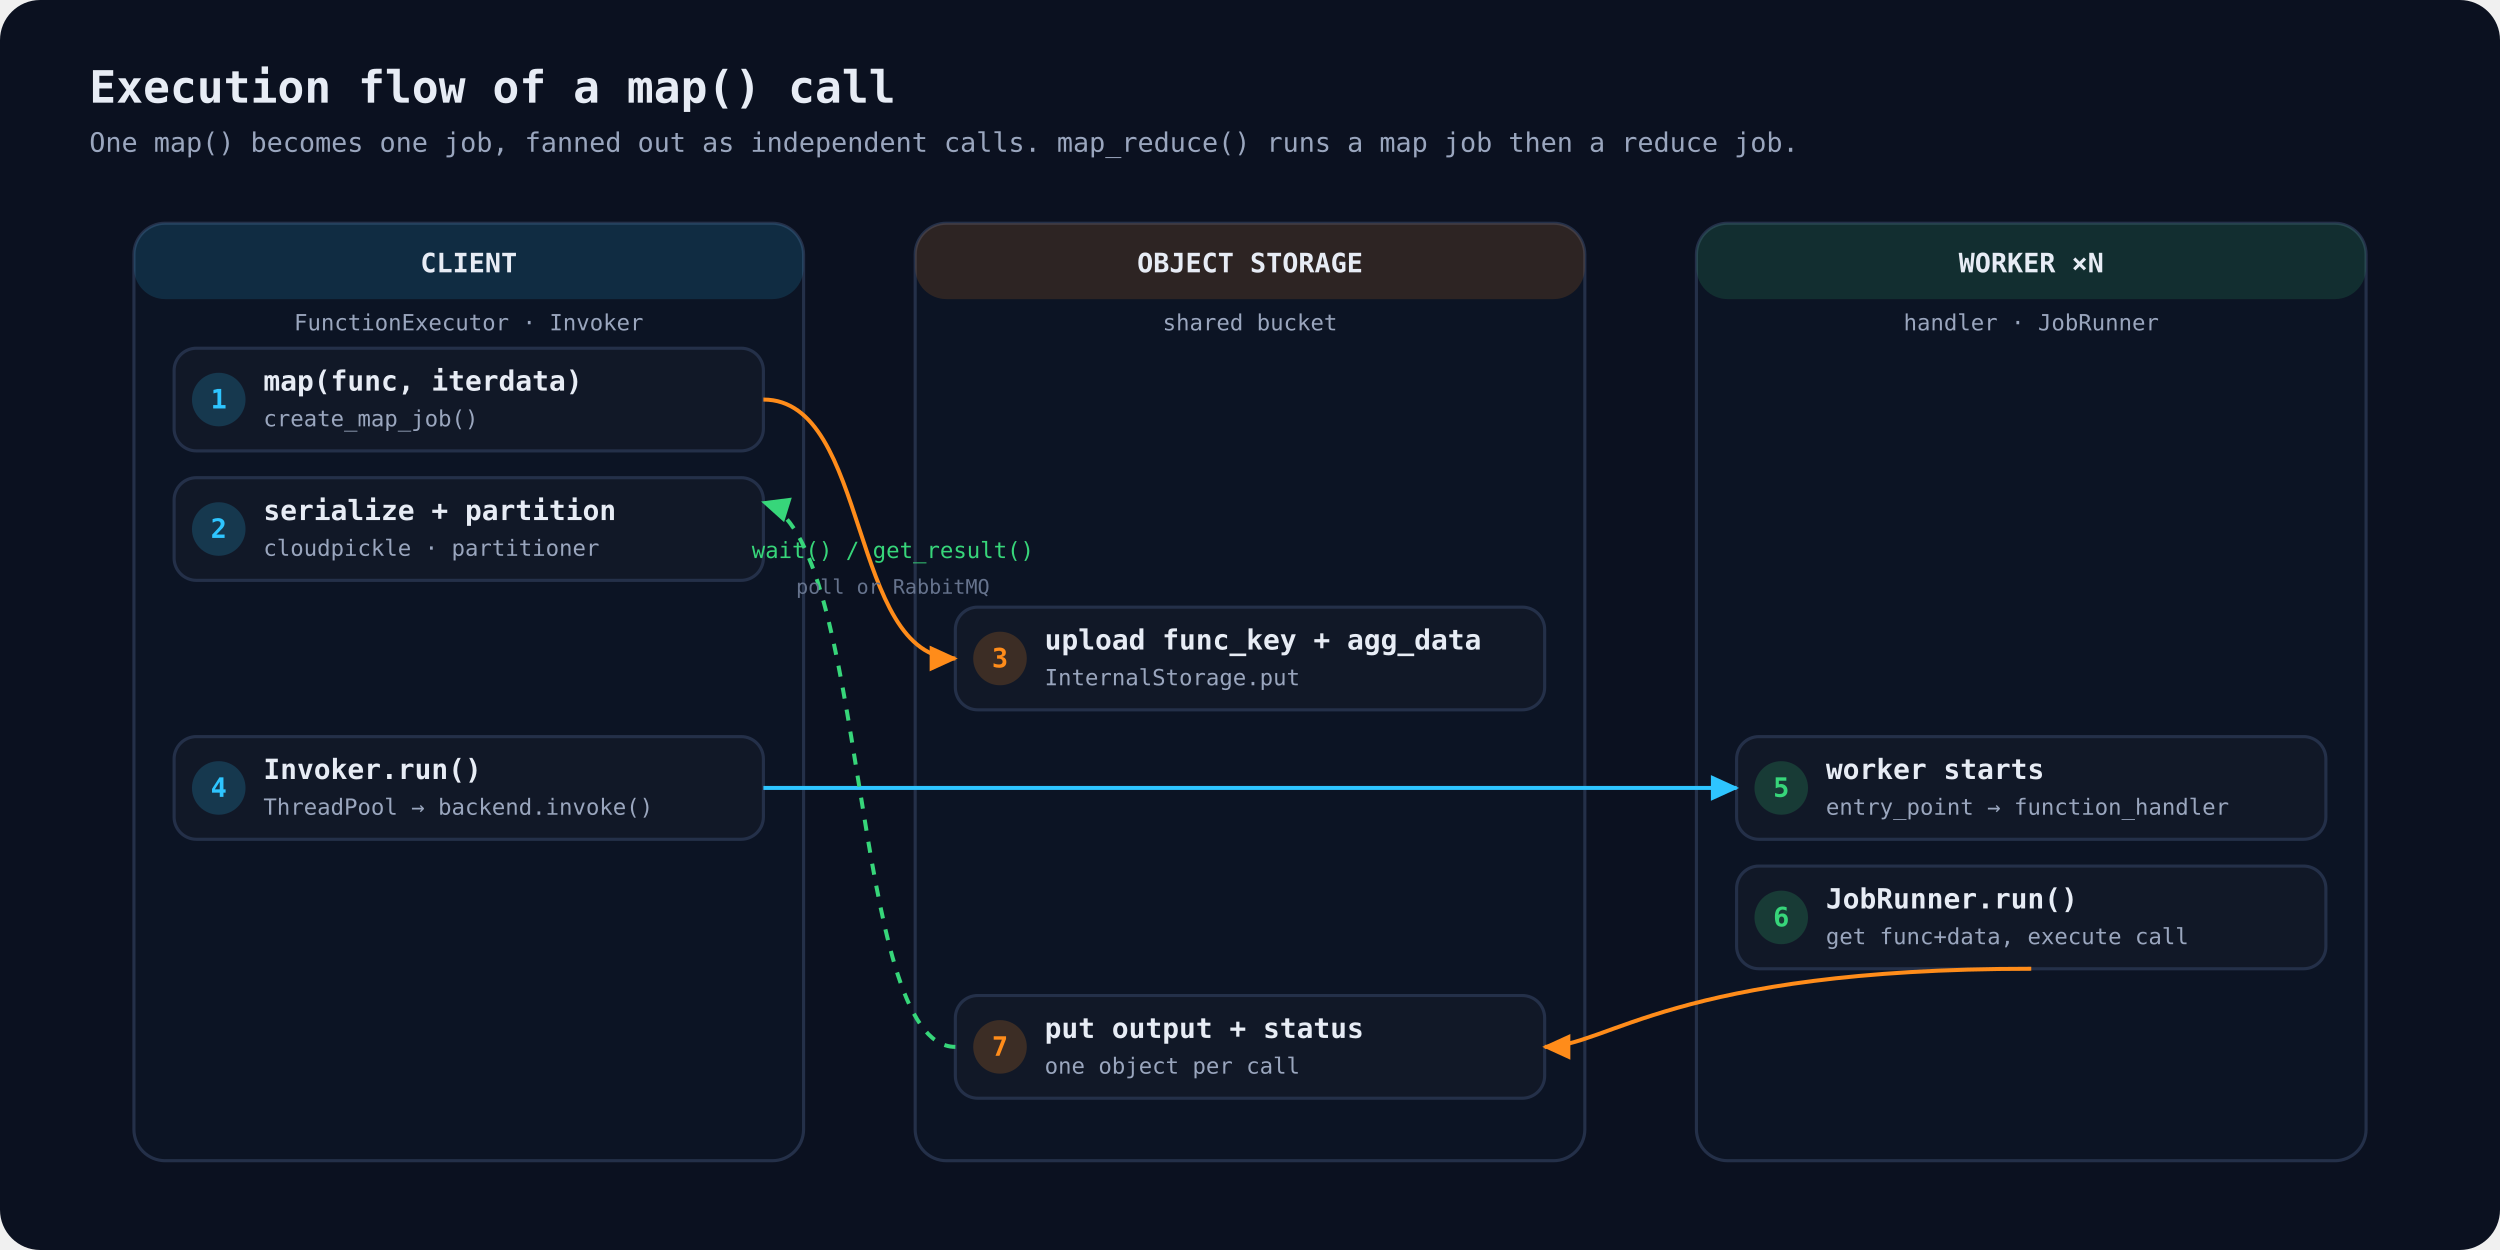
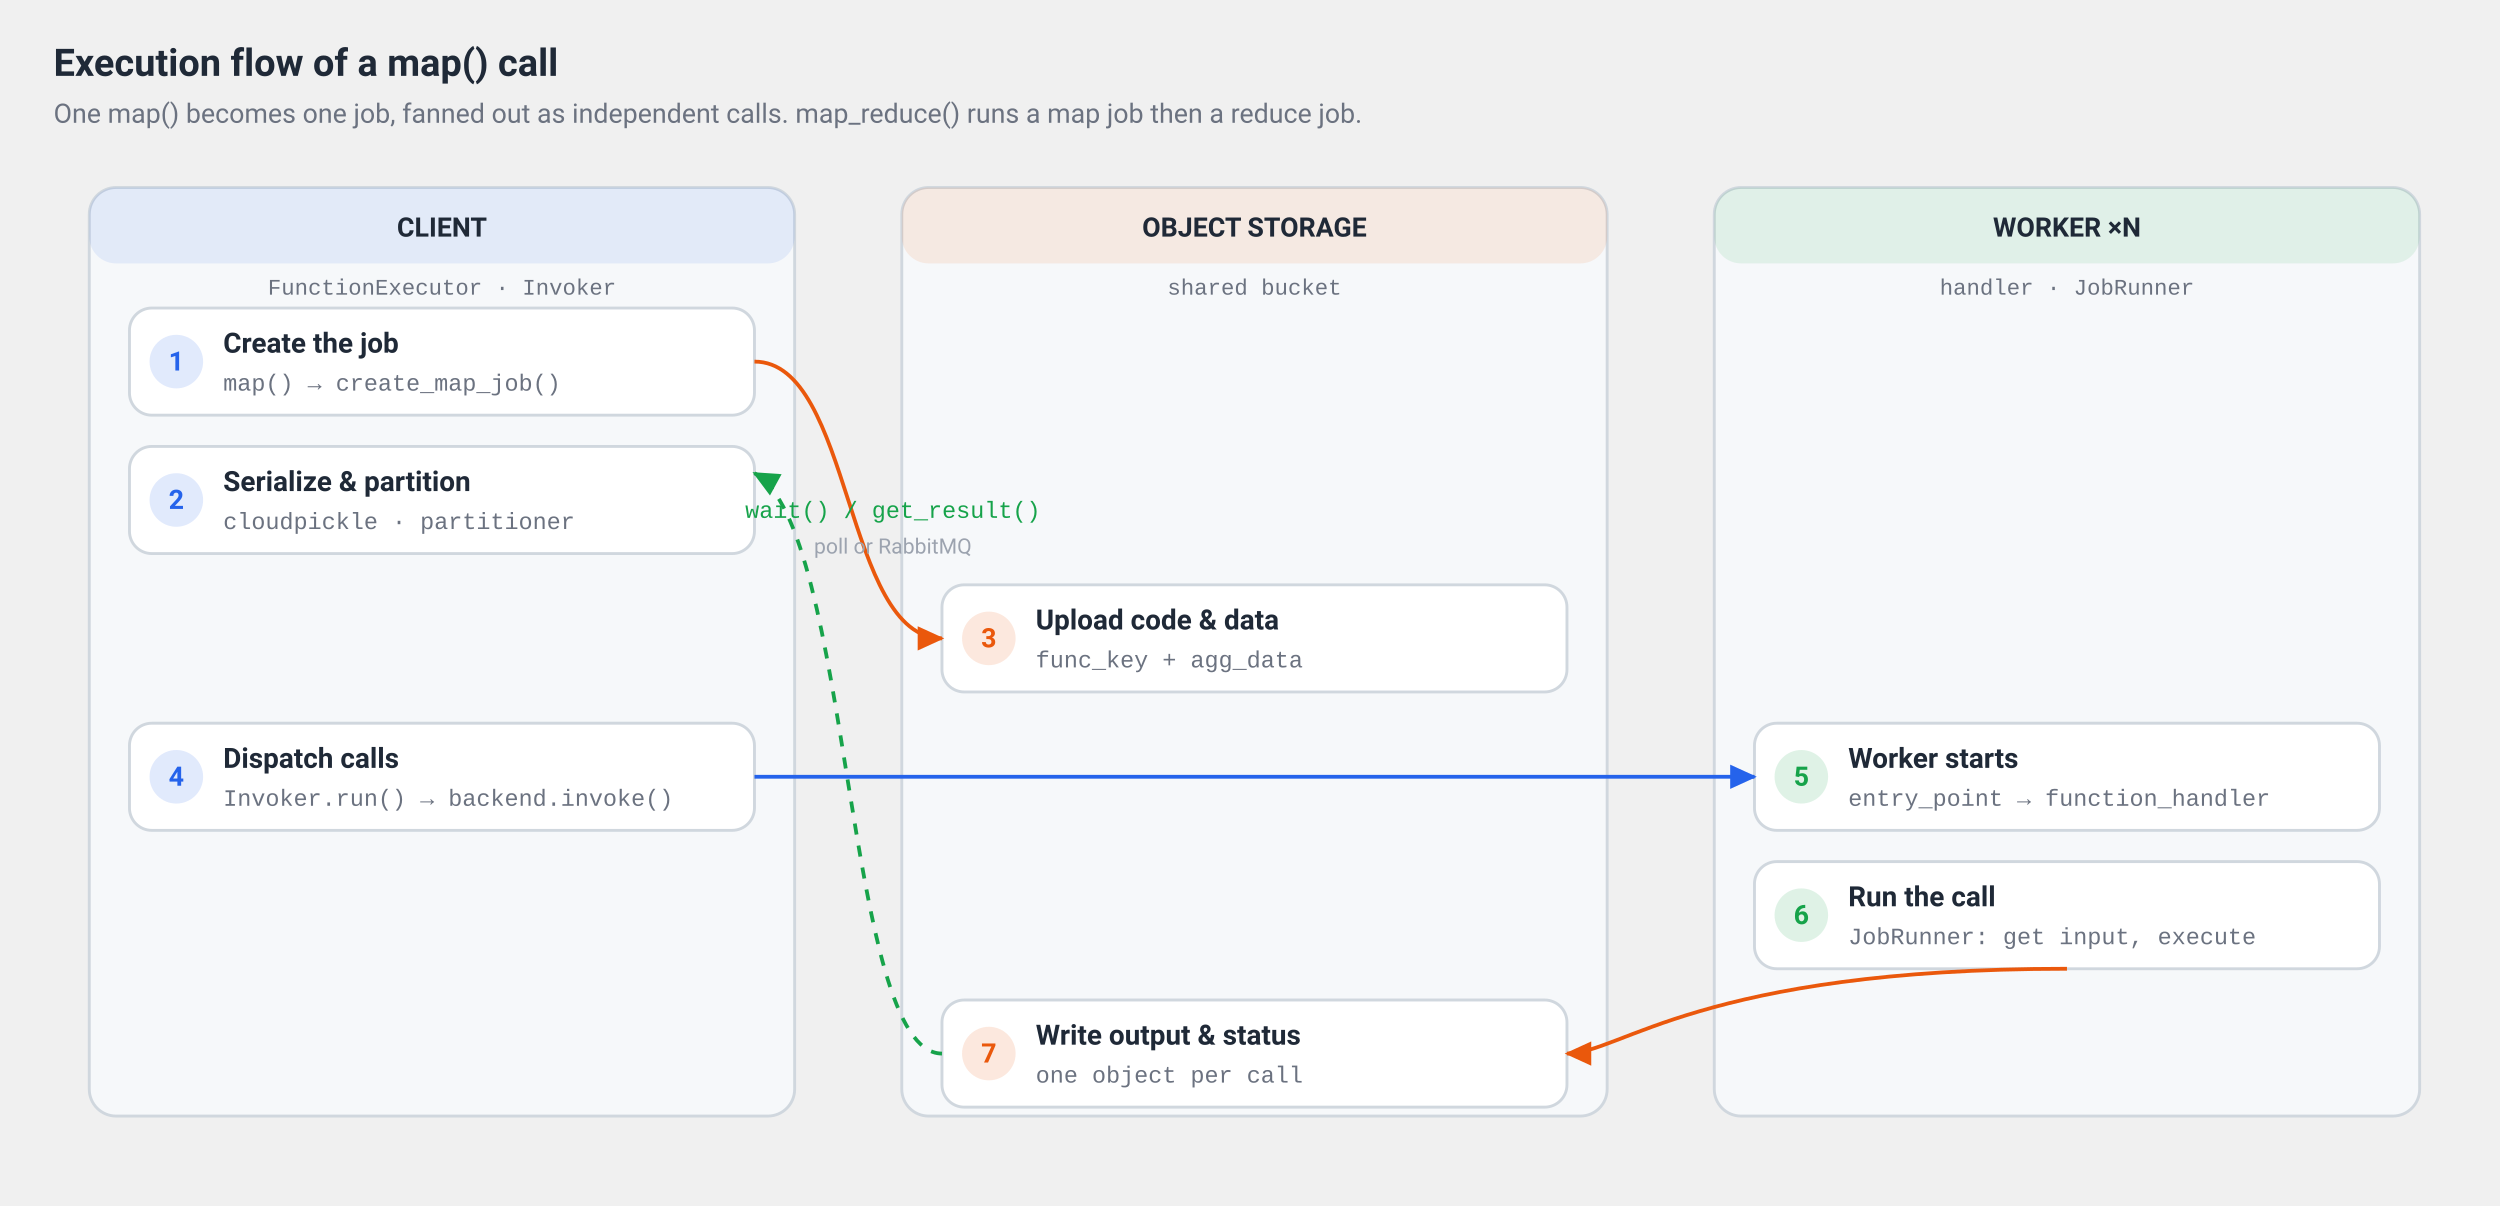
- <svg xmlns="http://www.w3.org/2000/svg" viewBox="0 0 1120 560" width="1120" height="560">
+ <svg xmlns="http://www.w3.org/2000/svg" viewBox="0 0 1120 540" width="1120" height="540">
  <style>
-     text{font-family:'JetBrains Mono',ui-monospace,SFMono-Regular,Menlo,monospace;}
-     .s{font-family:'Segoe UI',system-ui,-apple-system,sans-serif;}
-     .title{fill:#e7ecf5;font-weight:700;}
-     .lbl{fill:#e7ecf5;}
-     .mut{fill:#9aa6be;}
-     .mut2{fill:#66738d;}
-     .cy{fill:#2ec5ff;} .or{fill:#ff8c1a;} .gr{fill:#37d67a;} .pk{fill:#ff8ab3;}
+     text{font-family:-apple-system,BlinkMacSystemFont,'Segoe UI',Roboto,Helvetica,Arial,sans-serif;}
+     .m{font-family:'SFMono-Regular',Consolas,'Liberation Mono',Menlo,monospace;}
+     .title{fill:#1f2937;font-weight:700;}
+     .lbl{fill:#1f2937;}
+     .mut{fill:#6b7280;} .mut2{fill:#9ca3af;}
+     .cy{fill:#2563eb;} .or{fill:#ea580c;} .gr{fill:#16a34a;} .pk{fill:#db2777;}
  </style>
  <defs>
    <marker id="acy" markerWidth="9" markerHeight="9" refX="6.4" refY="3.2" orient="auto">
-       <path d="M0,0 L7,3.2 L0,6.4 Z" fill="#2ec5ff" />
+       <path d="M0,0 L7,3.2 L0,6.4 Z" fill="#2563eb" />
    </marker>
    <marker id="aor" markerWidth="9" markerHeight="9" refX="6.4" refY="3.2" orient="auto">
-       <path d="M0,0 L7,3.2 L0,6.4 Z" fill="#ff8c1a" />
+       <path d="M0,0 L7,3.2 L0,6.4 Z" fill="#ea580c" />
    </marker>
    <marker id="agr" markerWidth="9" markerHeight="9" refX="6.4" refY="3.2" orient="auto">
-       <path d="M0,0 L7,3.2 L0,6.4 Z" fill="#37d67a" />
+       <path d="M0,0 L7,3.2 L0,6.4 Z" fill="#16a34a" />
    </marker>
    <marker id="amut" markerWidth="9" markerHeight="9" refX="6.4" refY="3.2" orient="auto">
-       <path d="M0,0 L7,3.2 L0,6.4 Z" fill="#9aa6be" />
+       <path d="M0,0 L7,3.2 L0,6.4 Z" fill="#6b7280" />
    </marker>
  </defs>
-   <rect x="0" y="0" width="1120" height="560" rx="18" fill="#0b1120" />
-   <text x="40" y="46" class="title" font-size="20" text-anchor="start">Execution flow of a map() call</text>
-   <text x="40" y="68" class="mut" font-size="12" text-anchor="start">One map() becomes one job, fanned out as independent calls. map_reduce() runs a map job then a reduce job.</text>
-   <rect x="60" y="100" width="300" height="420" rx="14" fill="#0c1424" stroke="#243049" stroke-width="1.4" />
-   <rect x="60" y="100" width="300" height="34" rx="14" fill="#2ec5ff" opacity="0.14" />
-   <text x="210.0" y="122" class="lbl" font-size="12" font-weight="700" text-anchor="middle">CLIENT</text>
-   <text x="210.0" y="148" class="mut" font-size="10" text-anchor="middle">FunctionExecutor · Invoker</text>
-   <rect x="410" y="100" width="300" height="420" rx="14" fill="#0c1424" stroke="#243049" stroke-width="1.4" />
-   <rect x="410" y="100" width="300" height="34" rx="14" fill="#ff8c1a" opacity="0.14" />
-   <text x="560.0" y="122" class="lbl" font-size="12" font-weight="700" text-anchor="middle">OBJECT STORAGE</text>
-   <text x="560.0" y="148" class="mut" font-size="10" text-anchor="middle">shared bucket</text>
-   <rect x="760" y="100" width="300" height="420" rx="14" fill="#0c1424" stroke="#243049" stroke-width="1.4" />
-   <rect x="760" y="100" width="300" height="34" rx="14" fill="#37d67a" opacity="0.14" />
-   <text x="910.0" y="122" class="lbl" font-size="12" font-weight="700" text-anchor="middle">WORKER ×N</text>
-   <text x="910.0" y="148" class="mut" font-size="10" text-anchor="middle">handler · JobRunner</text>
-   <rect x="78" y="156" width="264" height="46" rx="10" fill="#111827" stroke="#243049" stroke-width="1.4" />
-   <circle cx="98" cy="179" r="12" fill="#2ec5ff" opacity="0.18" />
-   <text x="98" y="183" class="cy" font-size="12" font-weight="700" text-anchor="middle">1</text>
-   <text x="118" y="175" class="lbl" font-size="12.5" font-weight="600" text-anchor="start">map(func, iterdata)</text>
-   <text x="118" y="191" class="mut" font-size="10" text-anchor="start">create_map_job()</text>
-   <rect x="78" y="214" width="264" height="46" rx="10" fill="#111827" stroke="#243049" stroke-width="1.4" />
-   <circle cx="98" cy="237" r="12" fill="#2ec5ff" opacity="0.18" />
-   <text x="98" y="241" class="cy" font-size="12" font-weight="700" text-anchor="middle">2</text>
-   <text x="118" y="233" class="lbl" font-size="12.5" font-weight="600" text-anchor="start">serialize + partition</text>
-   <text x="118" y="249" class="mut" font-size="10" text-anchor="start">cloudpickle · partitioner</text>
-   <rect x="428" y="272" width="264" height="46" rx="10" fill="#111827" stroke="#243049" stroke-width="1.4" />
-   <circle cx="448" cy="295" r="12" fill="#ff8c1a" opacity="0.18" />
-   <text x="448" y="299" class="or" font-size="12" font-weight="700" text-anchor="middle">3</text>
-   <text x="468" y="291" class="lbl" font-size="12.5" font-weight="600" text-anchor="start">upload func_key + agg_data</text>
-   <text x="468" y="307" class="mut" font-size="10" text-anchor="start">InternalStorage.put</text>
-   <rect x="78" y="330" width="264" height="46" rx="10" fill="#111827" stroke="#243049" stroke-width="1.4" />
-   <circle cx="98" cy="353" r="12" fill="#2ec5ff" opacity="0.18" />
-   <text x="98" y="357" class="cy" font-size="12" font-weight="700" text-anchor="middle">4</text>
-   <text x="118" y="349" class="lbl" font-size="12.5" font-weight="600" text-anchor="start">Invoker.run()</text>
-   <text x="118" y="365" class="mut" font-size="10" text-anchor="start">ThreadPool → backend.invoke()</text>
-   <rect x="778" y="330" width="264" height="46" rx="10" fill="#111827" stroke="#243049" stroke-width="1.4" />
-   <circle cx="798" cy="353" r="12" fill="#37d67a" opacity="0.18" />
-   <text x="798" y="357" class="gr" font-size="12" font-weight="700" text-anchor="middle">5</text>
-   <text x="818" y="349" class="lbl" font-size="12.5" font-weight="600" text-anchor="start">worker starts</text>
-   <text x="818" y="365" class="mut" font-size="10" text-anchor="start">entry_point → function_handler</text>
-   <rect x="778" y="388" width="264" height="46" rx="10" fill="#111827" stroke="#243049" stroke-width="1.4" />
-   <circle cx="798" cy="411" r="12" fill="#37d67a" opacity="0.18" />
-   <text x="798" y="415" class="gr" font-size="12" font-weight="700" text-anchor="middle">6</text>
-   <text x="818" y="407" class="lbl" font-size="12.5" font-weight="600" text-anchor="start">JobRunner.run()</text>
-   <text x="818" y="423" class="mut" font-size="10" text-anchor="start">get func+data, execute call</text>
-   <rect x="428" y="446" width="264" height="46" rx="10" fill="#111827" stroke="#243049" stroke-width="1.4" />
-   <circle cx="448" cy="469" r="12" fill="#ff8c1a" opacity="0.18" />
-   <text x="448" y="473" class="or" font-size="12" font-weight="700" text-anchor="middle">7</text>
-   <text x="468" y="465" class="lbl" font-size="12.5" font-weight="600" text-anchor="start">put output + status</text>
-   <text x="468" y="481" class="mut" font-size="10" text-anchor="start">one object per call</text>
-   <path d="M342,179 C 390,179 380,295 428,295" fill="none" stroke="#ff8c1a" stroke-width="1.8" marker-end="url(#aor)" />
-   <path d="M342,353 C 390,353 730,353 778,353" fill="none" stroke="#2ec5ff" stroke-width="1.8" marker-end="url(#acy)" />
-   <path d="M910.0,434 C 750,434 720,469 692,469" fill="none" stroke="#ff8c1a" stroke-width="1.8" marker-end="url(#aor)" />
-   <path d="M428,469 C 380,469 390,240 342,225" fill="none" stroke="#37d67a" stroke-width="1.8" stroke-dasharray="5 5" marker-end="url(#agr)" />
-   <text x="400" y="250" class="gr" font-size="10" text-anchor="middle">wait() / get_result()</text>
-   <text x="400" y="266" class="mut2" font-size="9" text-anchor="middle">poll or RabbitMQ</text>
+   <text x="24" y="34" class="title" font-size="17" text-anchor="start">Execution flow of a map() call</text>
+   <text x="24" y="55" class="mut" font-size="12" text-anchor="start">One map() becomes one job, fanned out as independent calls. map_reduce() runs a map job then a reduce job.</text>
+   <rect x="40" y="84" width="316" height="416" rx="12" fill="#f6f8fa" stroke="#d0d7de" stroke-width="1.3" />
+   <rect x="40" y="84" width="316" height="34" rx="12" fill="#2563eb" opacity="0.10" />
+   <text x="198.0" y="106" class="lbl" font-size="12" font-weight="700" text-anchor="middle">CLIENT</text>
+   <text x="198.0" y="132" class="mut m" font-size="10" text-anchor="middle">FunctionExecutor · Invoker</text>
+   <rect x="404" y="84" width="316" height="416" rx="12" fill="#f6f8fa" stroke="#d0d7de" stroke-width="1.3" />
+   <rect x="404" y="84" width="316" height="34" rx="12" fill="#ea580c" opacity="0.10" />
+   <text x="562.0" y="106" class="lbl" font-size="12" font-weight="700" text-anchor="middle">OBJECT STORAGE</text>
+   <text x="562.0" y="132" class="mut m" font-size="10" text-anchor="middle">shared bucket</text>
+   <rect x="768" y="84" width="316" height="416" rx="12" fill="#f6f8fa" stroke="#d0d7de" stroke-width="1.3" />
+   <rect x="768" y="84" width="316" height="34" rx="12" fill="#16a34a" opacity="0.10" />
+   <text x="926.0" y="106" class="lbl" font-size="12" font-weight="700" text-anchor="middle">WORKER ×N</text>
+   <text x="926.0" y="132" class="mut m" font-size="10" text-anchor="middle">handler · JobRunner</text>
+   <rect x="58" y="138" width="280" height="48" rx="10" fill="#ffffff" stroke="#d0d7de" stroke-width="1.3" />
+   <circle cx="79" cy="162" r="12" fill="#2563eb" opacity="0.14" />
+   <text x="79" y="166" class="cy" font-size="12" font-weight="700" text-anchor="middle">1</text>
+   <text x="100" y="158" class="lbl" font-size="12.5" font-weight="600" text-anchor="start">Create the job</text>
+   <text x="100" y="175" class="mut m" font-size="10.5" text-anchor="start">map() → create_map_job()</text>
+   <rect x="58" y="200" width="280" height="48" rx="10" fill="#ffffff" stroke="#d0d7de" stroke-width="1.3" />
+   <circle cx="79" cy="224" r="12" fill="#2563eb" opacity="0.14" />
+   <text x="79" y="228" class="cy" font-size="12" font-weight="700" text-anchor="middle">2</text>
+   <text x="100" y="220" class="lbl" font-size="12.5" font-weight="600" text-anchor="start">Serialize &amp; partition</text>
+   <text x="100" y="237" class="mut m" font-size="10.5" text-anchor="start">cloudpickle · partitioner</text>
+   <rect x="422" y="262" width="280" height="48" rx="10" fill="#ffffff" stroke="#d0d7de" stroke-width="1.3" />
+   <circle cx="443" cy="286" r="12" fill="#ea580c" opacity="0.14" />
+   <text x="443" y="290" class="or" font-size="12" font-weight="700" text-anchor="middle">3</text>
+   <text x="464" y="282" class="lbl" font-size="12.5" font-weight="600" text-anchor="start">Upload code &amp; data</text>
+   <text x="464" y="299" class="mut m" font-size="10.5" text-anchor="start">func_key + agg_data</text>
+   <rect x="58" y="324" width="280" height="48" rx="10" fill="#ffffff" stroke="#d0d7de" stroke-width="1.3" />
+   <circle cx="79" cy="348" r="12" fill="#2563eb" opacity="0.14" />
+   <text x="79" y="352" class="cy" font-size="12" font-weight="700" text-anchor="middle">4</text>
+   <text x="100" y="344" class="lbl" font-size="12.5" font-weight="600" text-anchor="start">Dispatch calls</text>
+   <text x="100" y="361" class="mut m" font-size="10.5" text-anchor="start">Invoker.run() → backend.invoke()</text>
+   <rect x="786" y="324" width="280" height="48" rx="10" fill="#ffffff" stroke="#d0d7de" stroke-width="1.3" />
+   <circle cx="807" cy="348" r="12" fill="#16a34a" opacity="0.14" />
+   <text x="807" y="352" class="gr" font-size="12" font-weight="700" text-anchor="middle">5</text>
+   <text x="828" y="344" class="lbl" font-size="12.5" font-weight="600" text-anchor="start">Worker starts</text>
+   <text x="828" y="361" class="mut m" font-size="10.5" text-anchor="start">entry_point → function_handler</text>
+   <rect x="786" y="386" width="280" height="48" rx="10" fill="#ffffff" stroke="#d0d7de" stroke-width="1.3" />
+   <circle cx="807" cy="410" r="12" fill="#16a34a" opacity="0.14" />
+   <text x="807" y="414" class="gr" font-size="12" font-weight="700" text-anchor="middle">6</text>
+   <text x="828" y="406" class="lbl" font-size="12.5" font-weight="600" text-anchor="start">Run the call</text>
+   <text x="828" y="423" class="mut m" font-size="10.5" text-anchor="start">JobRunner: get input, execute</text>
+   <rect x="422" y="448" width="280" height="48" rx="10" fill="#ffffff" stroke="#d0d7de" stroke-width="1.3" />
+   <circle cx="443" cy="472" r="12" fill="#ea580c" opacity="0.14" />
+   <text x="443" y="476" class="or" font-size="12" font-weight="700" text-anchor="middle">7</text>
+   <text x="464" y="468" class="lbl" font-size="12.5" font-weight="600" text-anchor="start">Write output &amp; status</text>
+   <text x="464" y="485" class="mut m" font-size="10.5" text-anchor="start">one object per call</text>
+   <path d="M338,162 C 382,162 378,286 422,286" fill="none" stroke="#ea580c" stroke-width="1.7" marker-end="url(#aor)" />
+   <path d="M338,348 C 382,348 742,348 786,348" fill="none" stroke="#2563eb" stroke-width="1.7" marker-end="url(#acy)" />
+   <path d="M926.0,434 C 762,434 726,472 702,472" fill="none" stroke="#ea580c" stroke-width="1.7" marker-end="url(#aor)" />
+   <path d="M422,472 C 378,472 382,236 338,212" fill="none" stroke="#16a34a" stroke-width="1.7" stroke-dasharray="5 5" marker-end="url(#agr)" />
+   <text x="400" y="232" class="gr m" font-size="10.5" text-anchor="middle">wait() / get_result()</text>
+   <text x="400" y="248" class="mut2" font-size="9.5" text-anchor="middle">poll or RabbitMQ</text>
</svg>
